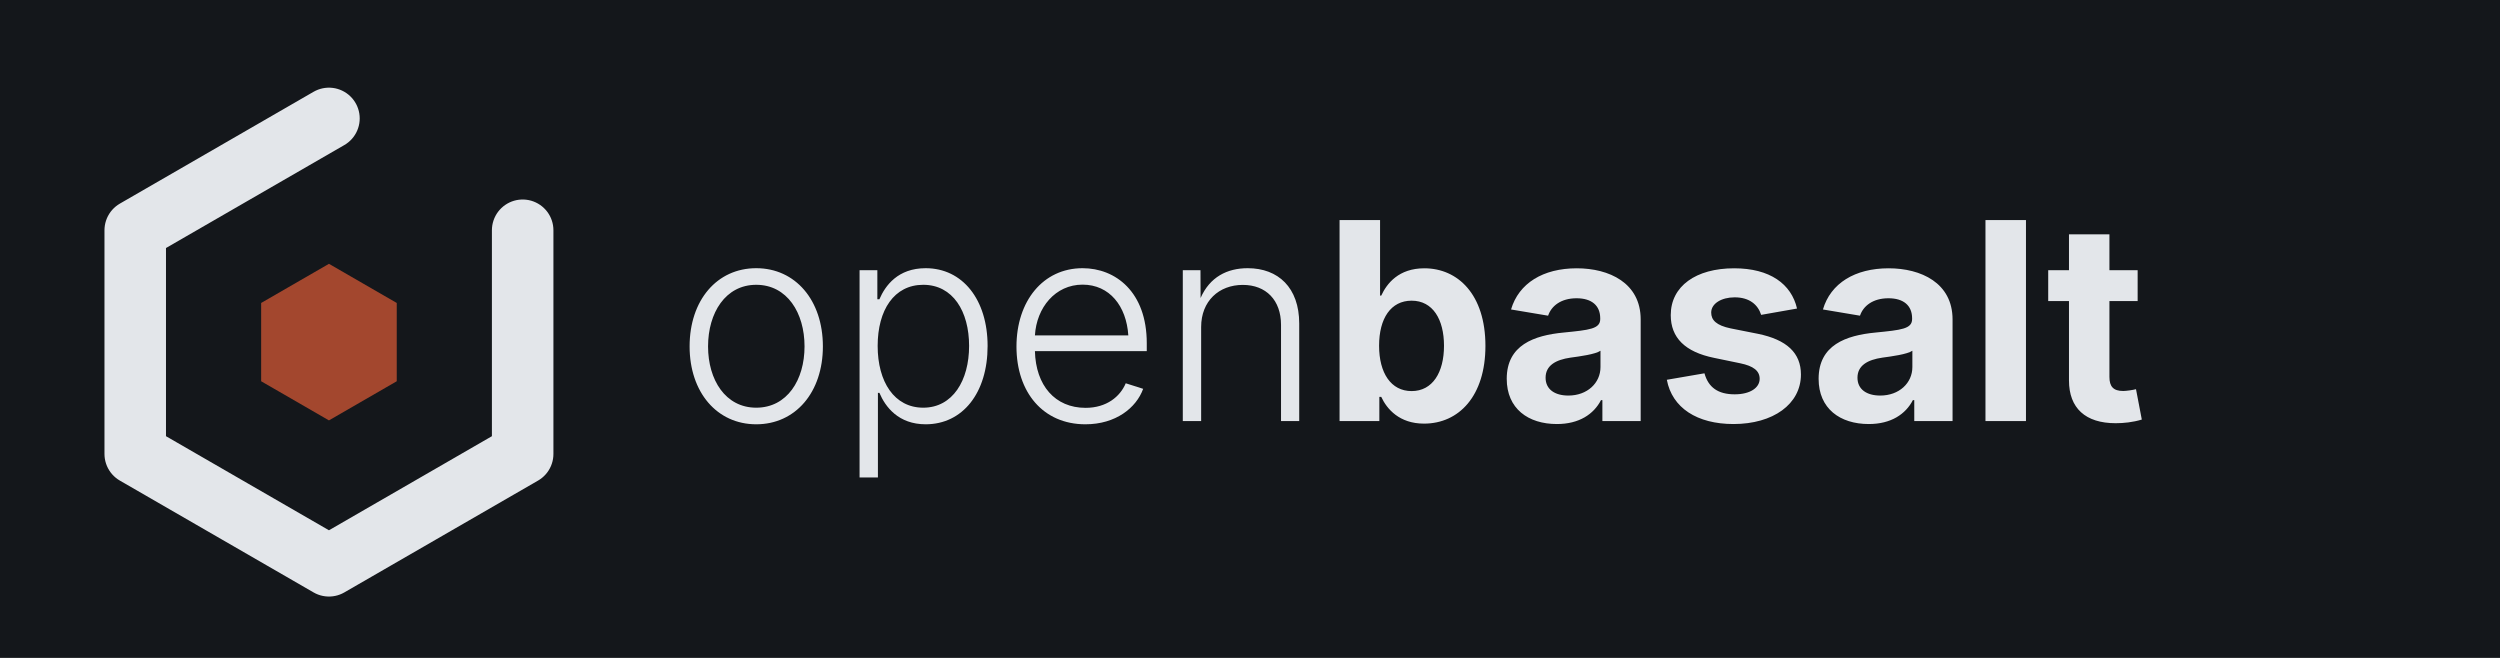
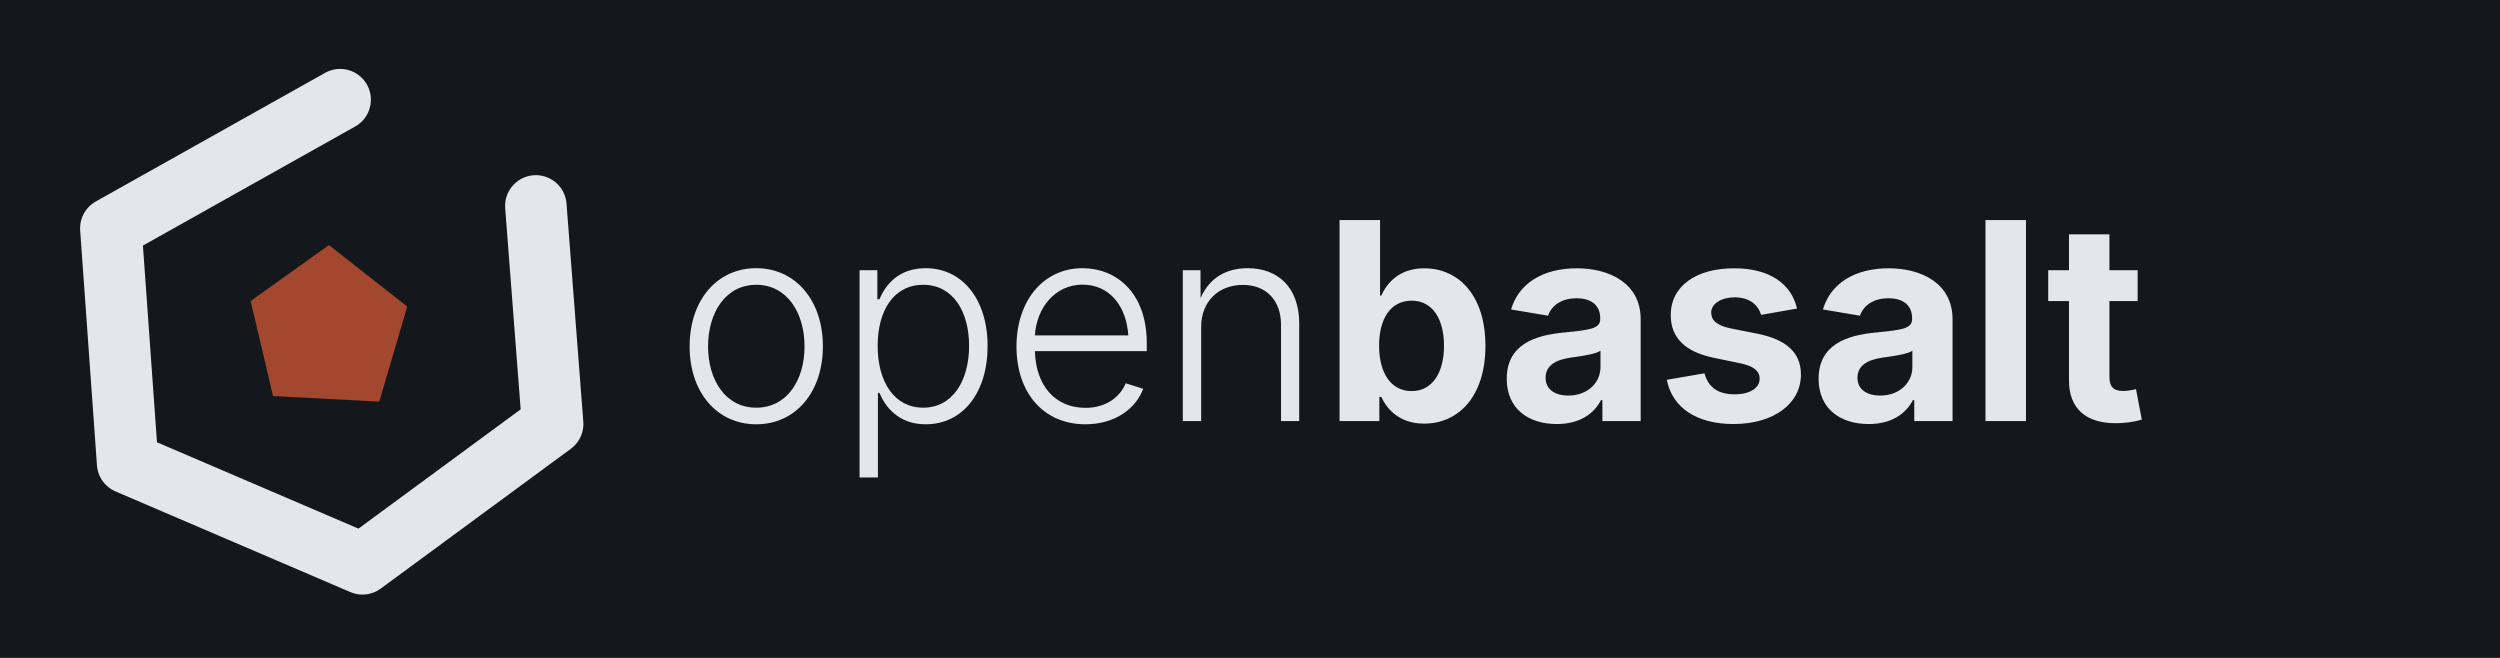
<svg xmlns="http://www.w3.org/2000/svg" width="760" height="200" viewBox="0 0 760 200">
  <rect width="760" height="200" fill="#14171B" />
-   <path d="M 158.89,70.00 L 158.89,138.00 L 100.00,172.00 L 41.11,138.00 L 41.11,70.00 L 100.00,36.00" fill="none" stroke="#E3E6EA" stroke-width="18.70" stroke-linejoin="round" stroke-linecap="round" />
-   <polygon points="100.00,80.20 120.61,92.10 120.61,115.90 100.00,127.80 79.39,115.90 79.39,92.10" fill="#A3472E" />
+   <path d="M 162.90,62.60 L 168.00,128.90 L 110.20,171.40 L 38.80,140.80 L 33.70,69.40 L 103.40,30.30" fill="none" stroke="#E3E6EA" stroke-width="18.70" stroke-linejoin="round" stroke-linecap="round" />
+   <polygon points="100.00,74.50 123.80,93.20 115.30,122.10 83.00,120.40 76.20,91.50" fill="#A3472E" />
  <text x="205" y="128" font-family="Inter, Helvetica, Arial, sans-serif" font-size="84" font-weight="300" fill="#E3E6EA" letter-spacing="-0.5">open<tspan font-weight="700">basalt</tspan>
  </text>
</svg>
